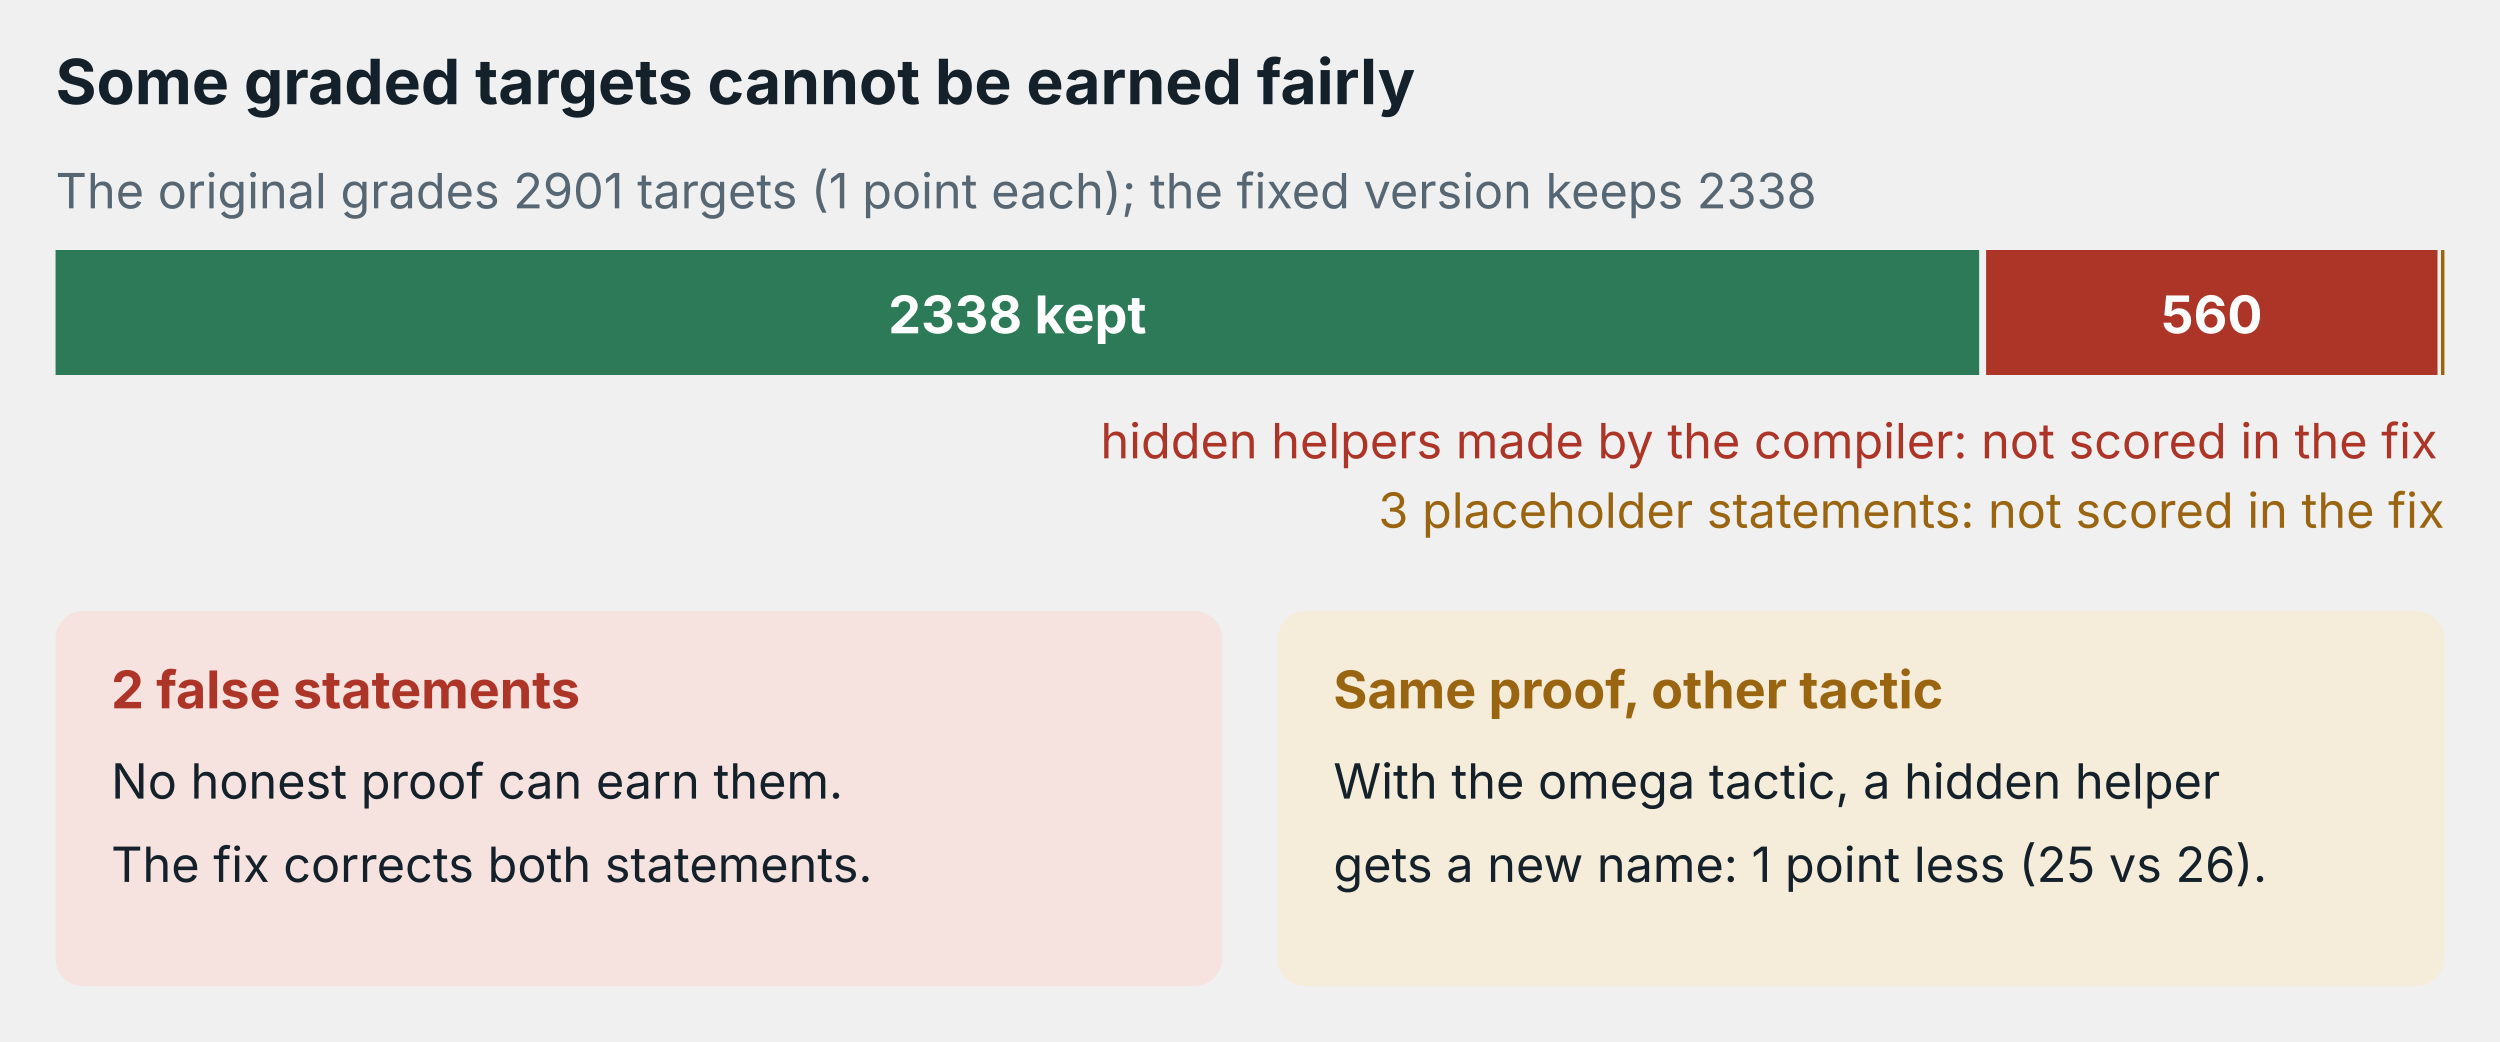
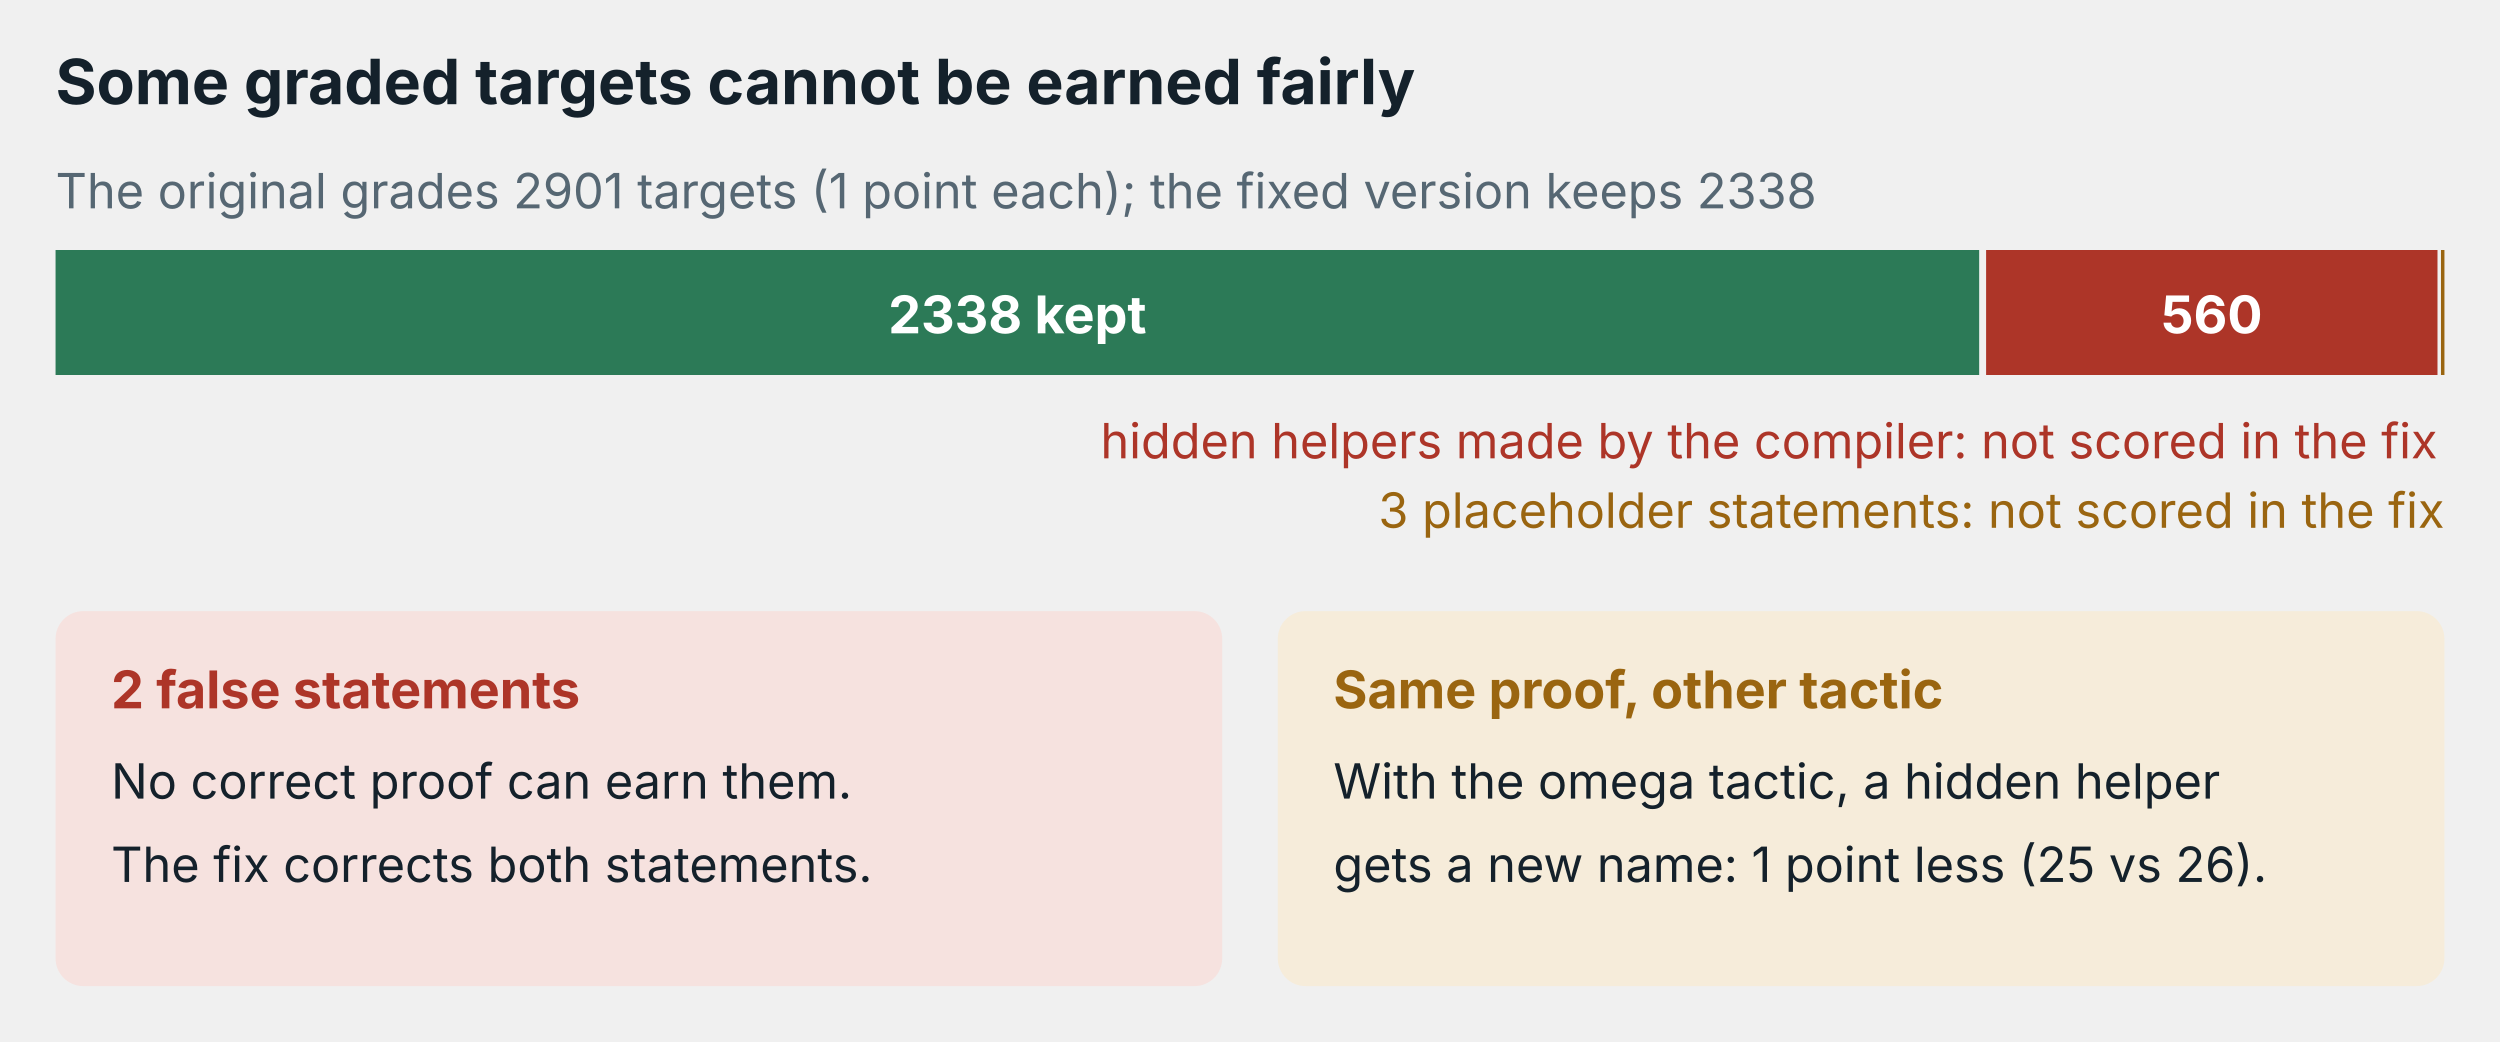
<svg xmlns="http://www.w3.org/2000/svg" viewBox="0 0 720 300" role="img">
  <style>
  .ink{fill:#14212b} .muted{fill:#566773} .rule{stroke:#d3dbe0} .bg{fill:#ffffff}
  .good{fill:#2c7a57} .bad{fill:#ad3528} .warn{fill:#9a6510} .acc{fill:#0f5c78}
  .goodS{stroke:#2c7a57} .badS{stroke:#ad3528} .accS{stroke:#0f5c78} .inkS{stroke:#14212b}
  .goodBg{fill:#e4f2ea} .badBg{fill:#f6e2df} .warnBg{fill:#f6ecda} .accBg{fill:#e3eff4}
  text{font-family:"IBM Plex Sans",system-ui,-apple-system,"Segoe UI",sans-serif}
  @media (prefers-color-scheme: dark){
    .ink{fill:#e2e9ed} .muted{fill:#95a6b1} .rule{stroke:#2a3843} .bg{fill:#152029}
    .good{fill:#6cc79a} .bad{fill:#f08a7c} .warn{fill:#e0a64a} .acc{fill:#6cb6d3}
    .goodS{stroke:#6cc79a} .badS{stroke:#f08a7c} .accS{stroke:#6cb6d3} .inkS{stroke:#e2e9ed}
    .goodBg{fill:#15302a} .badBg{fill:#3a1f1c} .warnBg{fill:#352a16} .accBg{fill:#16303c}
  }
</style>
  <text x="16" y="30" font-size="18" font-weight="700" class="ink">Some graded targets cannot be earned fairly</text>
  <text x="16" y="60" font-size="14" class="muted">The original grades 2901 targets (1 point each); the fixed version keeps 2338</text>
  <rect x="16" y="72" width="554" height="36" class="good" />
  <rect x="572" y="72" width="130" height="36" class="bad" />
  <rect x="703" y="72" width="1" height="36" class="warn" />
  <text x="293" y="96" font-size="15" text-anchor="middle" class="bg" style="font-weight:700">2338 kept</text>
  <text x="637" y="96" font-size="15" text-anchor="middle" class="bg" style="font-weight:700">560</text>
  <text x="702" y="132" font-size="14" text-anchor="end" class="bad">hidden helpers made by the compiler: not scored in the fix</text>
  <text x="704" y="152" font-size="14" text-anchor="end" class="warn">3 placeholder statements: not scored in the fix</text>
  <rect x="16" y="176" width="336" height="108" rx="8" class="badBg" />
  <text x="32" y="204" font-size="15" font-weight="700" class="bad">2 false statements</text>
-   <text x="32" y="230" font-size="14" class="ink">No honest proof can earn them.</text>
+   <text x="32" y="230" font-size="14" class="ink">No correct proof can earn them.</text>
  <text x="32" y="254" font-size="14" class="ink">The fix corrects both statements.</text>
  <rect x="368" y="176" width="336" height="108" rx="8" class="warnBg" />
  <text x="384" y="204" font-size="15" font-weight="700" class="warn">Same proof, other tactic</text>
  <text x="384" y="230" font-size="14" class="ink">With the omega tactic, a hidden helper</text>
  <text x="384" y="254" font-size="14" class="ink">gets a new name: 1 point less (25 vs 26).</text>
</svg>
